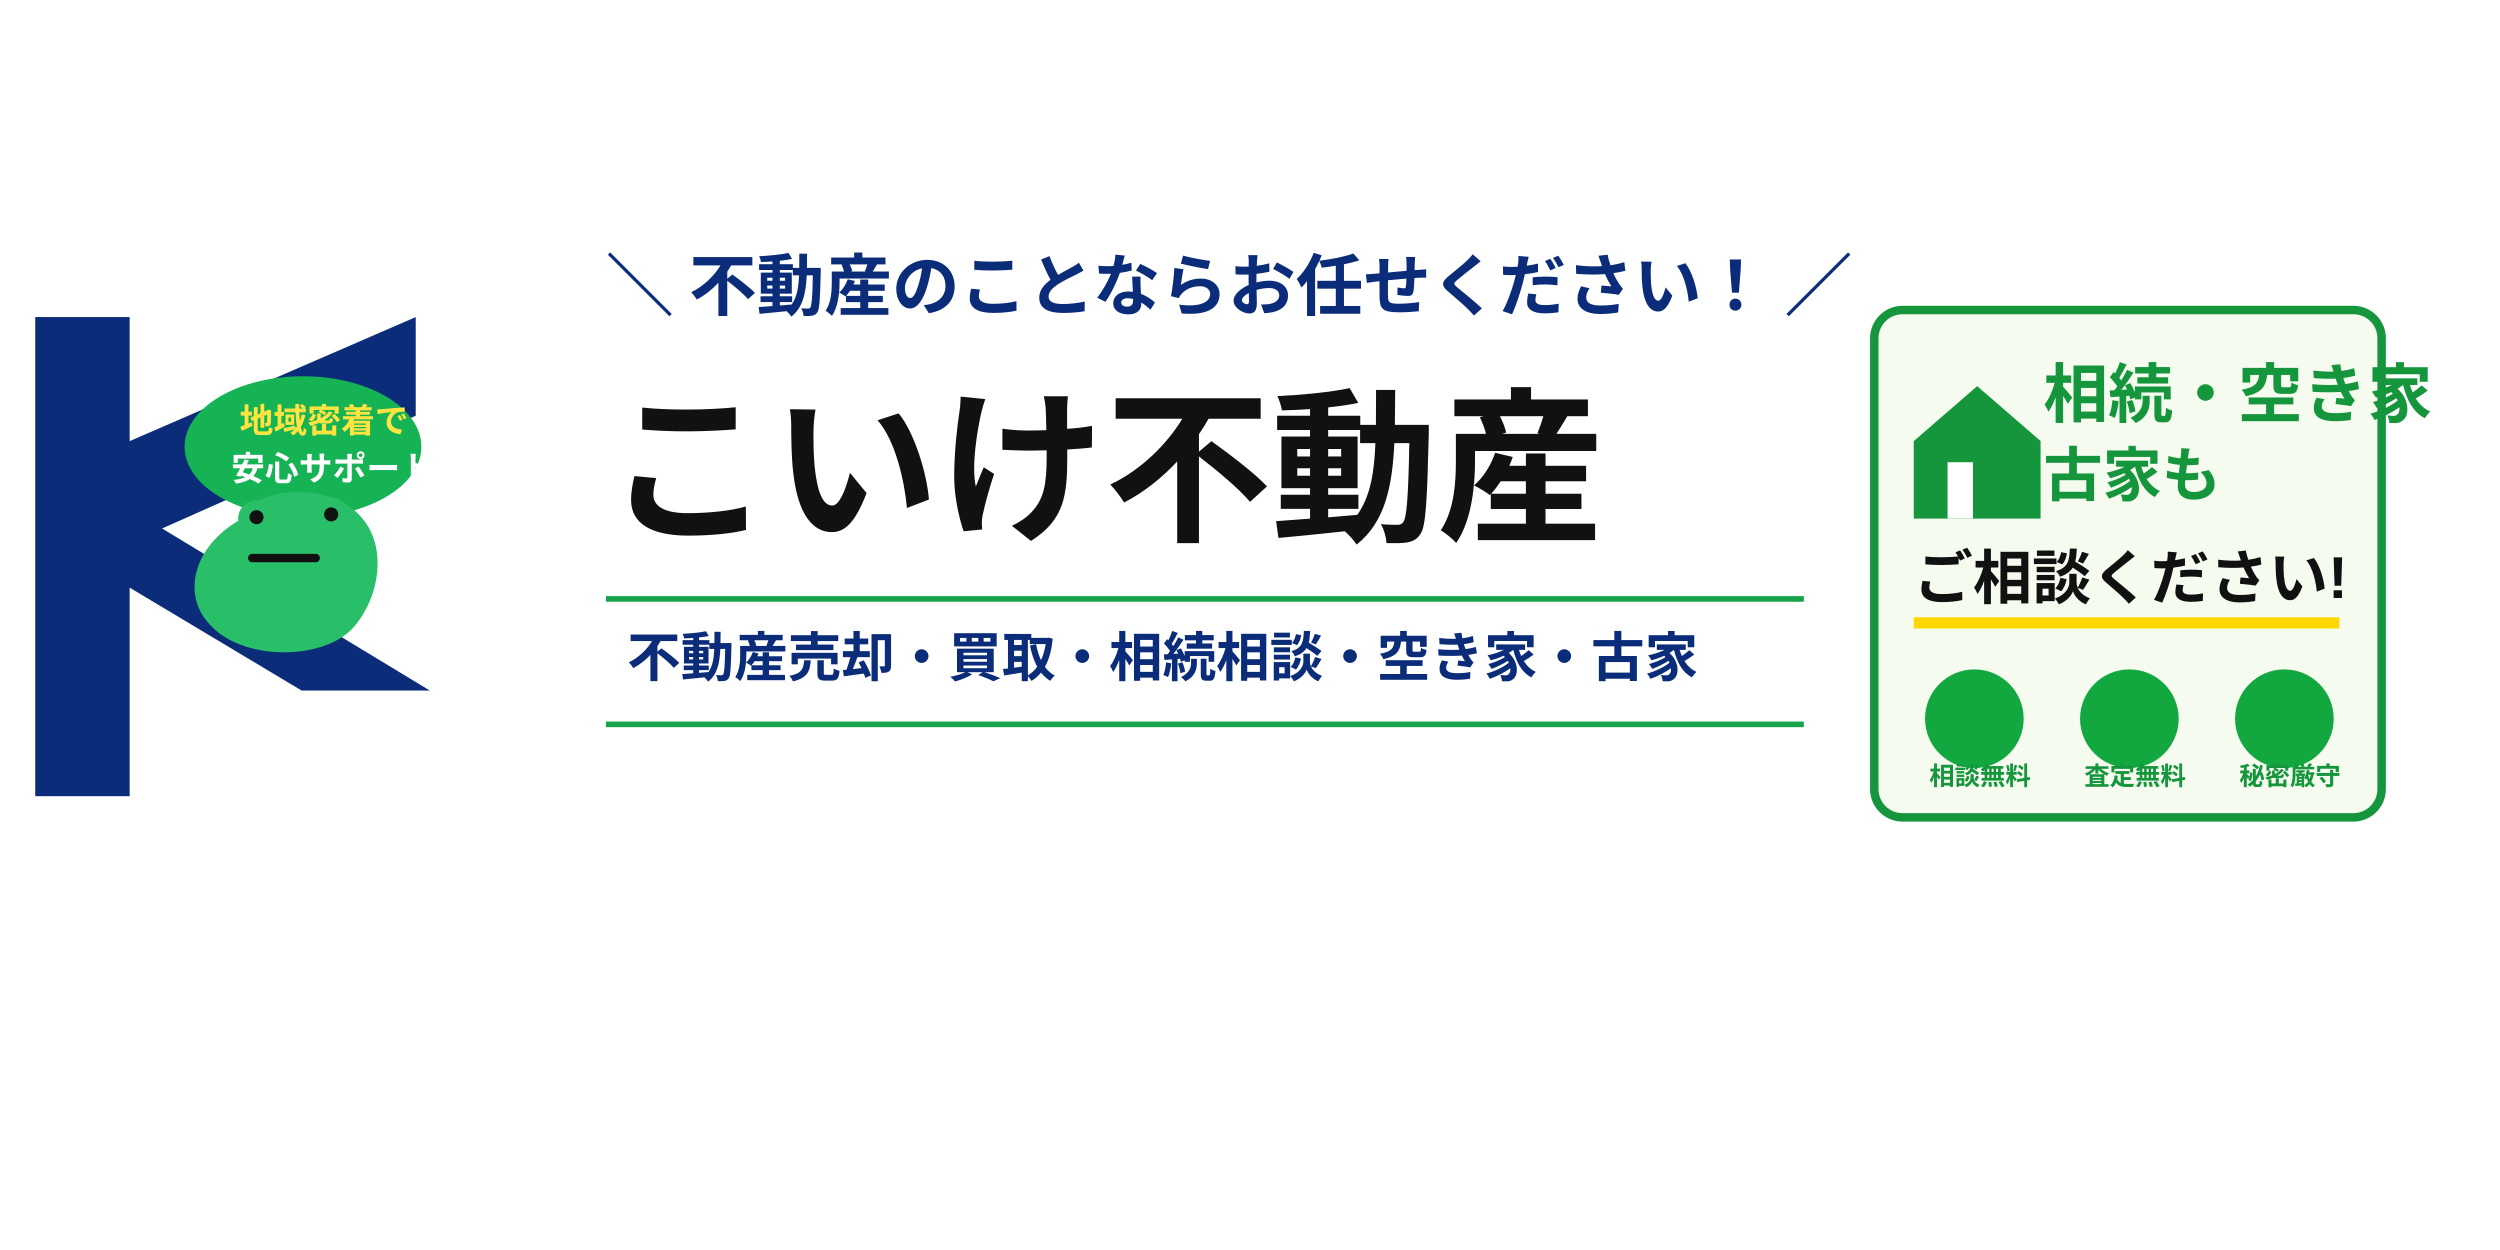
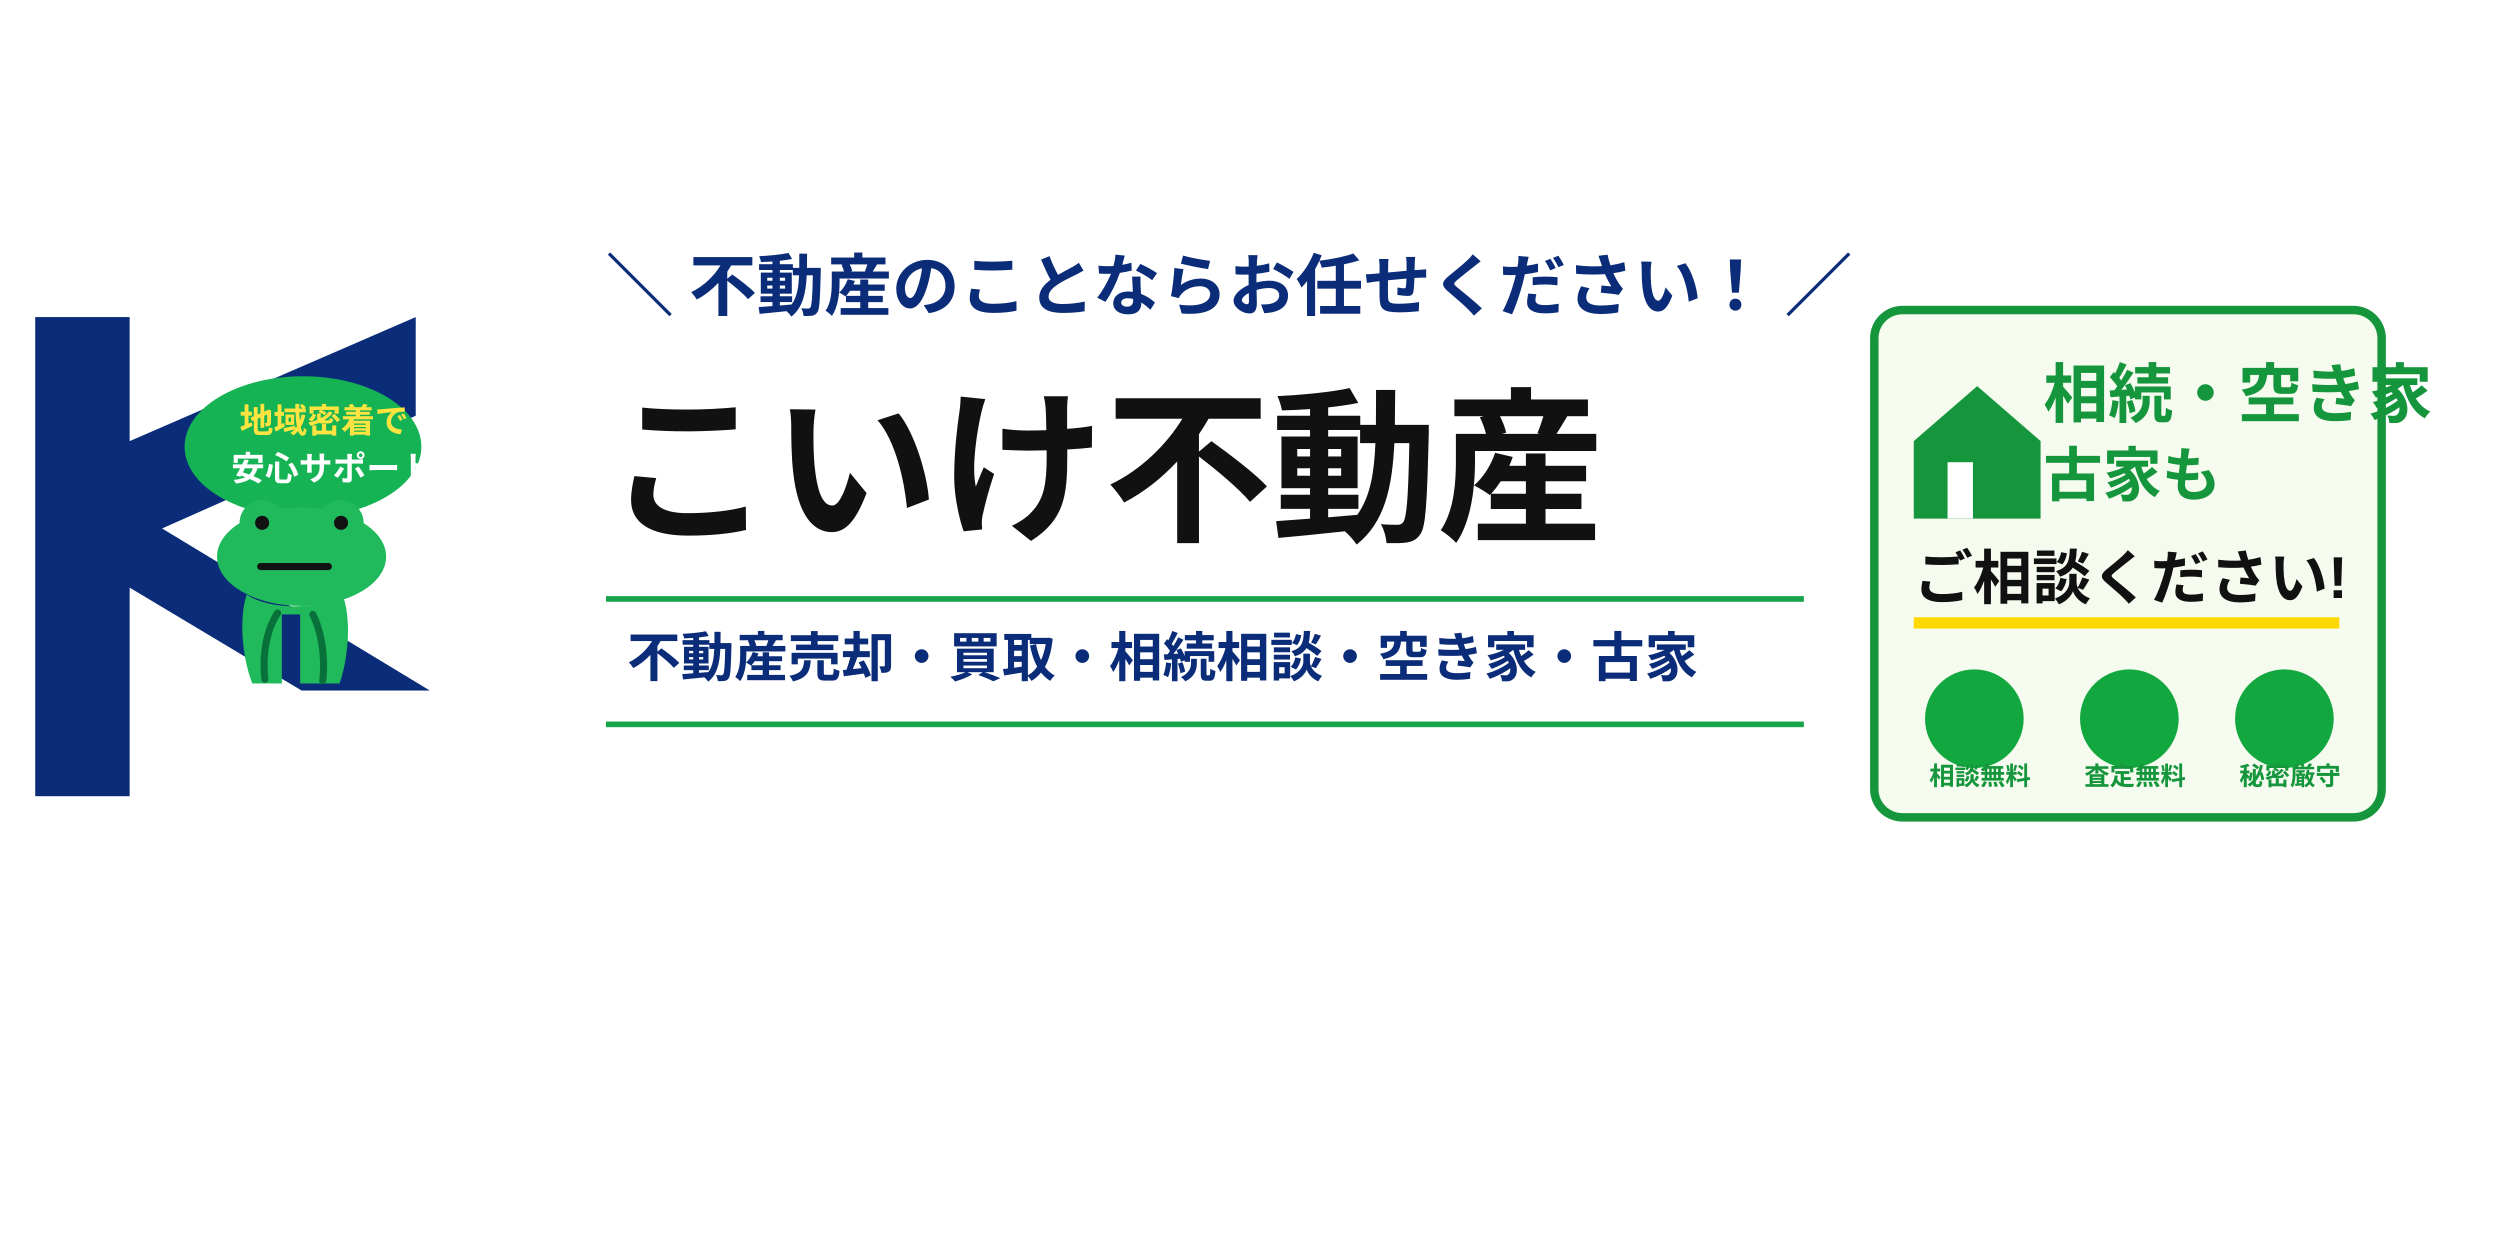
<svg xmlns="http://www.w3.org/2000/svg" viewBox="0 0 1774 887" role="img" aria-labelledby="t d">
  <rect width="1774" height="887" fill="#fff" />
  <g transform="translate(25 225)">
    <path d="M0 0h67v88L270 0v70L90 150l190 115h-91l-122-73v148H0z" fill="#0b2d79" />
    <ellipse cx="190" cy="92" rx="84" ry="50" fill="#16b354" />
    <text x="145" y="82" font-family="Arial,'Noto Sans JP',sans-serif" font-size="24" font-weight="800" fill="#ffe441">地域密着で</text>
    <text x="139" y="116" font-family="Arial,'Noto Sans JP',sans-serif" font-size="24" font-weight="800" fill="#fff">安心サポート!</text>
-     <path d="M145 144c10-25 67-28 88 0 16 20 12 54-7 76-21 24-81 25-104-4-17-20-10-53 23-72z" fill="#29bf68" />
-     <circle cx="157" cy="143" r="13" fill="#29bf68" />
-     <circle cx="210" cy="141" r="13" fill="#29bf68" />
-     <circle cx="157" cy="142" r="5" fill="#111" />
-     <circle cx="210" cy="140" r="5" fill="#111" />
-     <path d="M154 171h45" stroke="#111" stroke-width="6" stroke-linecap="round" />
+     <g transform="translate(125 132)">
+       <ellipse cx="64" cy="38" rx="60" ry="35" fill="#20b95c" />
+       <circle cx="36" cy="14" r="16" fill="#20b95c" />
+       <circle cx="92" cy="14" r="16" fill="#20b95c" />
+       <circle cx="36" cy="14" r="5" fill="#111" />
+       <circle cx="92" cy="14" r="5" fill="#111" />
+       <path d="M35 45h48" stroke="#111" stroke-width="5" stroke-linecap="round" />
+       <path d="M25 65c-5 15-4 42 4 63h21V79h13v49h28c7-21 8-48 2-63-18 11-51 11-68 0z" fill="#20b95c" />
+       <path d="M47 78c-8 12-11 30-9 47M72 79c6 12 9 30 7 47" fill="none" stroke="#08713a" stroke-width="5" stroke-linecap="round" />
+     </g>
  </g>
  <g transform="translate(430 220)">
    <text x="0" y="0" font-family="Arial,'Noto Sans JP',sans-serif" font-size="48" font-weight="800" fill="#0b2d79">＼ 不動産のことならお任せください！ ／</text>
    <text x="0" y="155" font-family="Arial,'Noto Sans JP',sans-serif" font-size="118" font-weight="900" fill="#111">こいけ不動産</text>
    <line x1="0" y1="205" x2="850" y2="205" stroke="#16a34a" stroke-width="4" />
    <text x="15" y="260" font-family="Arial,'Noto Sans JP',sans-serif" font-size="38" font-weight="800" fill="#0b2d79">不動産売却・買取・相続相談・空き家・古家</text>
    <line x1="0" y1="294" x2="850" y2="294" stroke="#16a34a" stroke-width="4" />
  </g>
  <g transform="translate(1330 220)">
    <rect width="360" height="360" rx="20" fill="#f6fbef" stroke="#15963c" stroke-width="6" />
    <path d="M28 93l45-39 45 39v55H28z" fill="#15963c" />
    <rect x="52" y="108" width="18" height="40" fill="#fff" />
    <text x="120" y="76" font-family="Arial,'Noto Sans JP',sans-serif" font-size="46" font-weight="900" fill="#15963c">相続・空き家</text>
    <text x="120" y="132" font-family="Arial,'Noto Sans JP',sans-serif" font-size="42" font-weight="900" fill="#15963c">古家も</text>
    <text x="28" y="205" font-family="Arial,'Noto Sans JP',sans-serif" font-size="42" font-weight="900" fill="#111">ご相談ください!</text>
    <line x1="28" y1="222" x2="330" y2="222" stroke="#ffd800" stroke-width="8" />
    <g transform="translate(36 255)">
      <circle cx="35" cy="35" r="35" fill="#13a83f" />
      <circle cx="145" cy="35" r="35" fill="#13a83f" />
      <circle cx="255" cy="35" r="35" fill="#13a83f" />
      <text x="3" y="82" font-family="Arial,'Noto Sans JP',sans-serif" font-size="18" font-weight="800" fill="#15963c">相談無料</text>
      <text x="113" y="82" font-family="Arial,'Noto Sans JP',sans-serif" font-size="18" font-weight="800" fill="#15963c">査定無料</text>
      <text x="223" y="82" font-family="Arial,'Noto Sans JP',sans-serif" font-size="18" font-weight="800" fill="#15963c">秘密厳守</text>
    </g>
  </g>
</svg>
